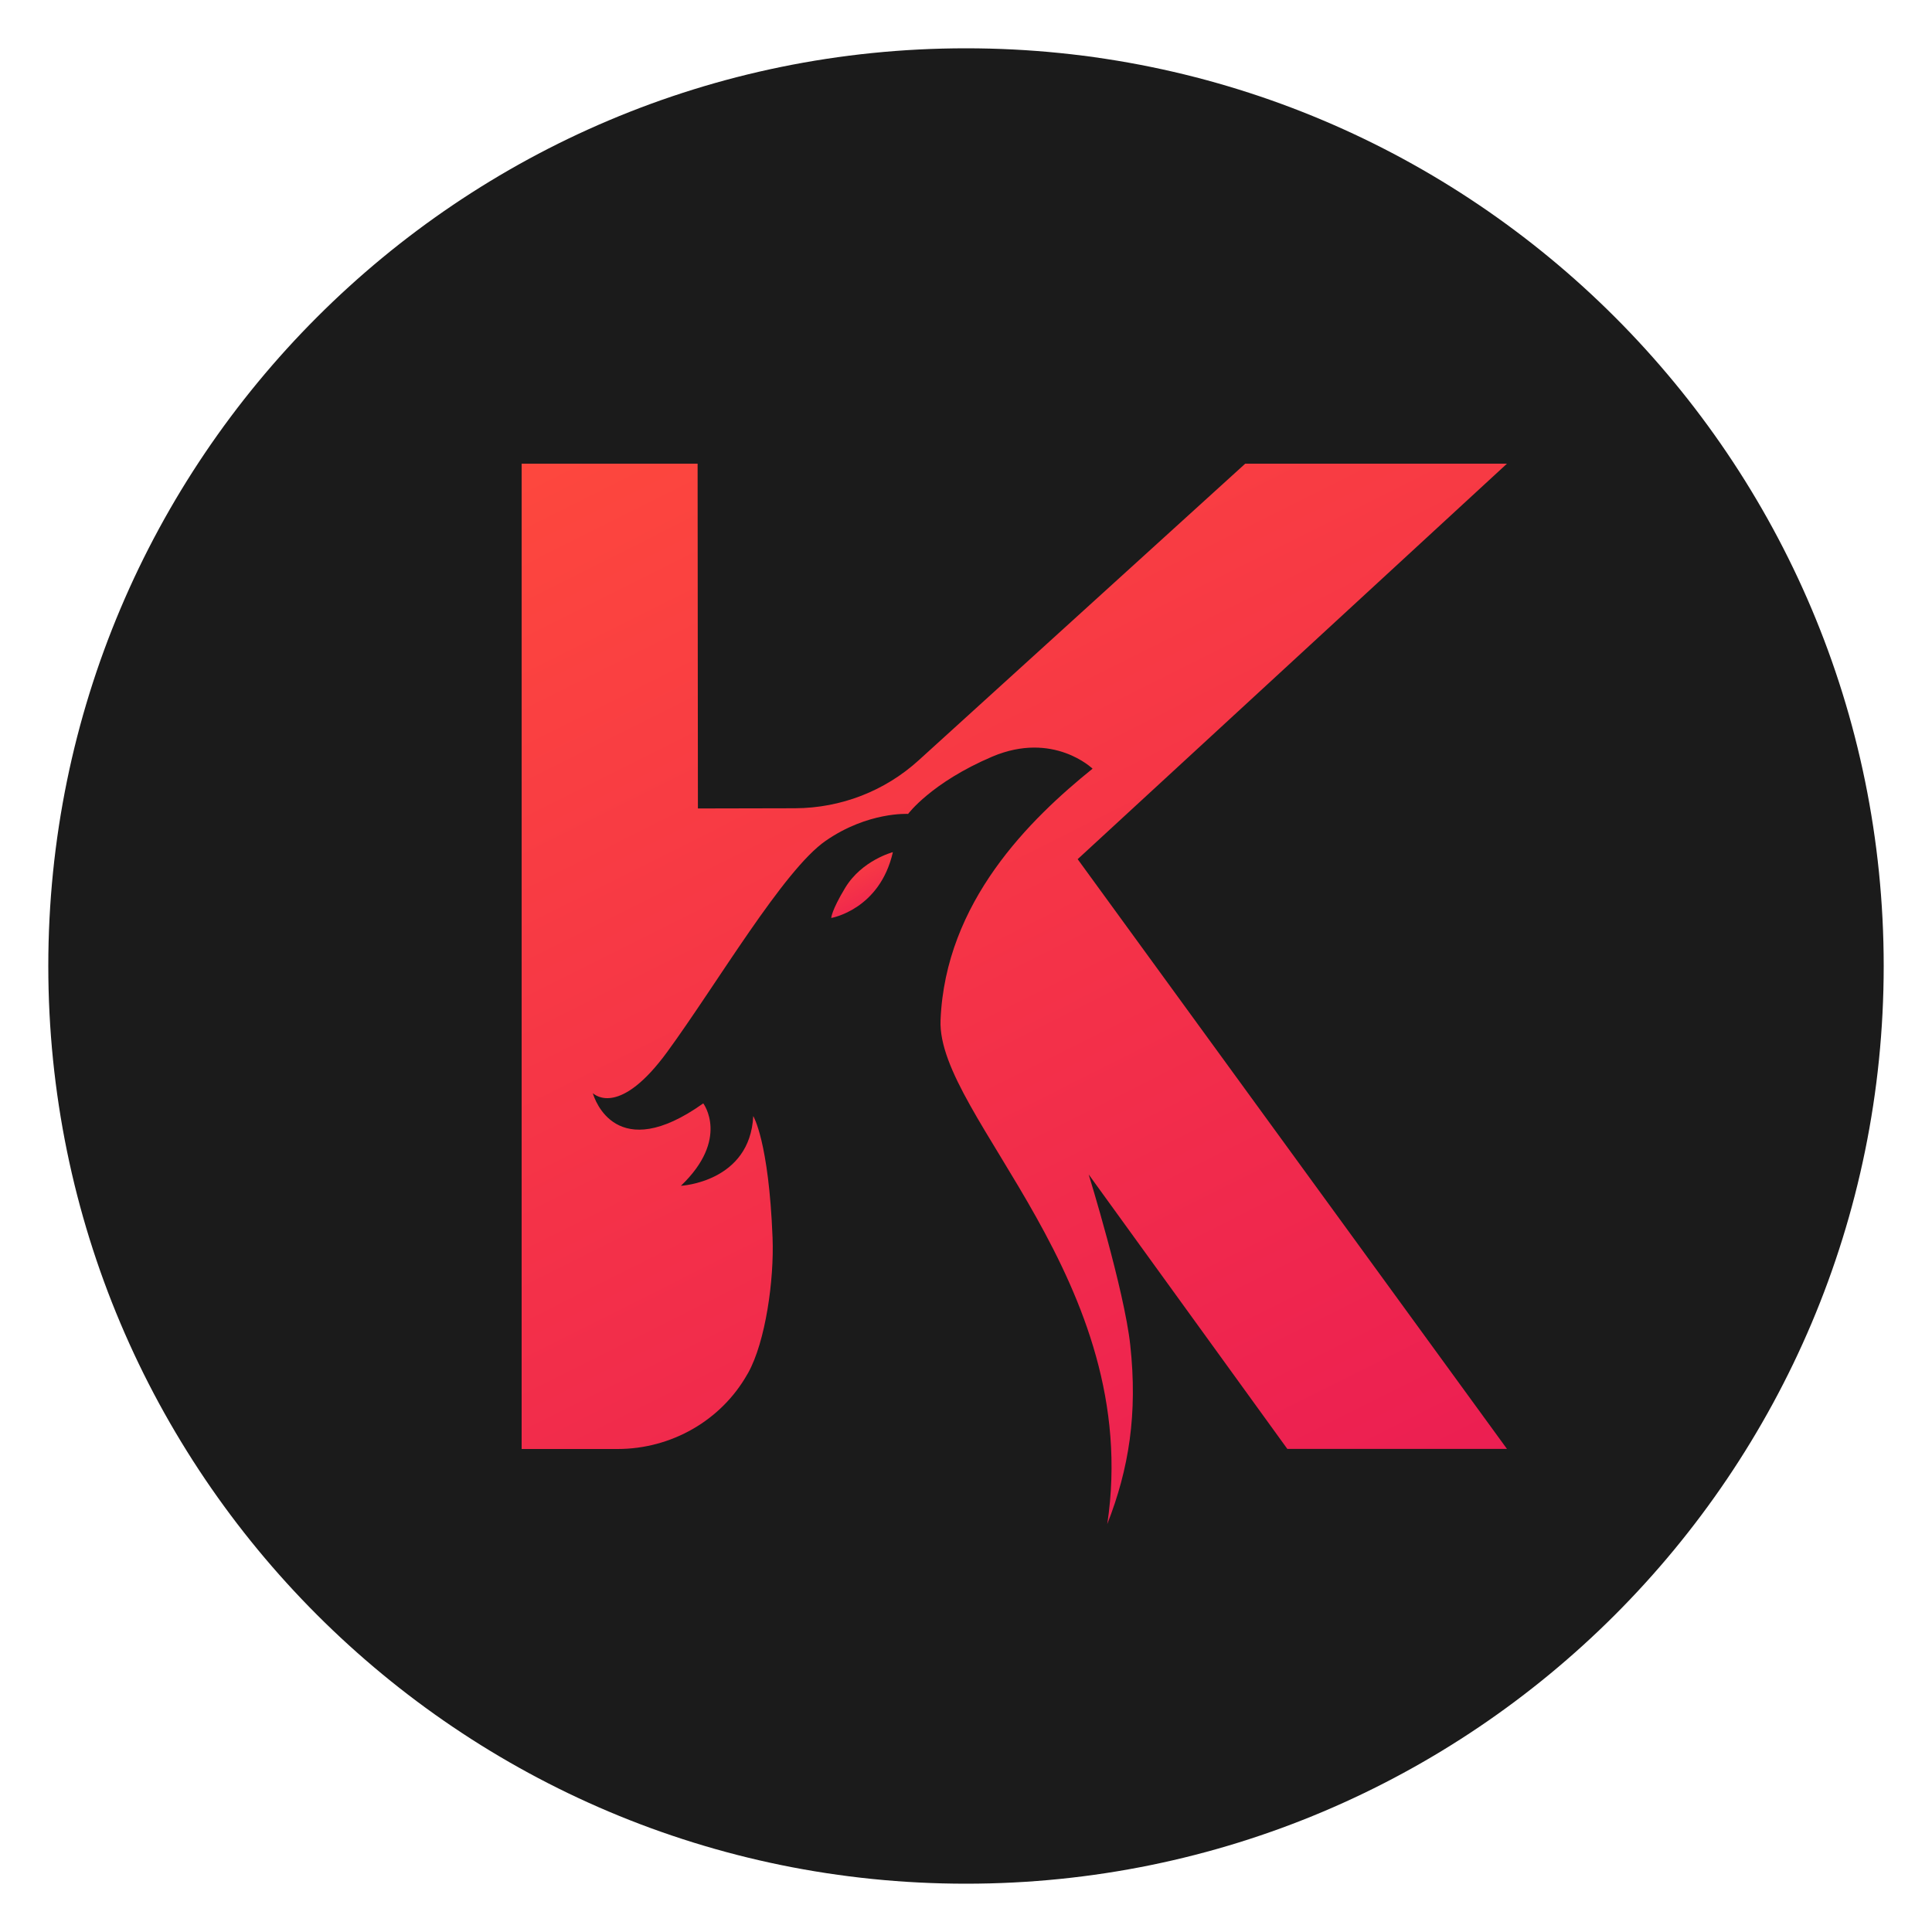
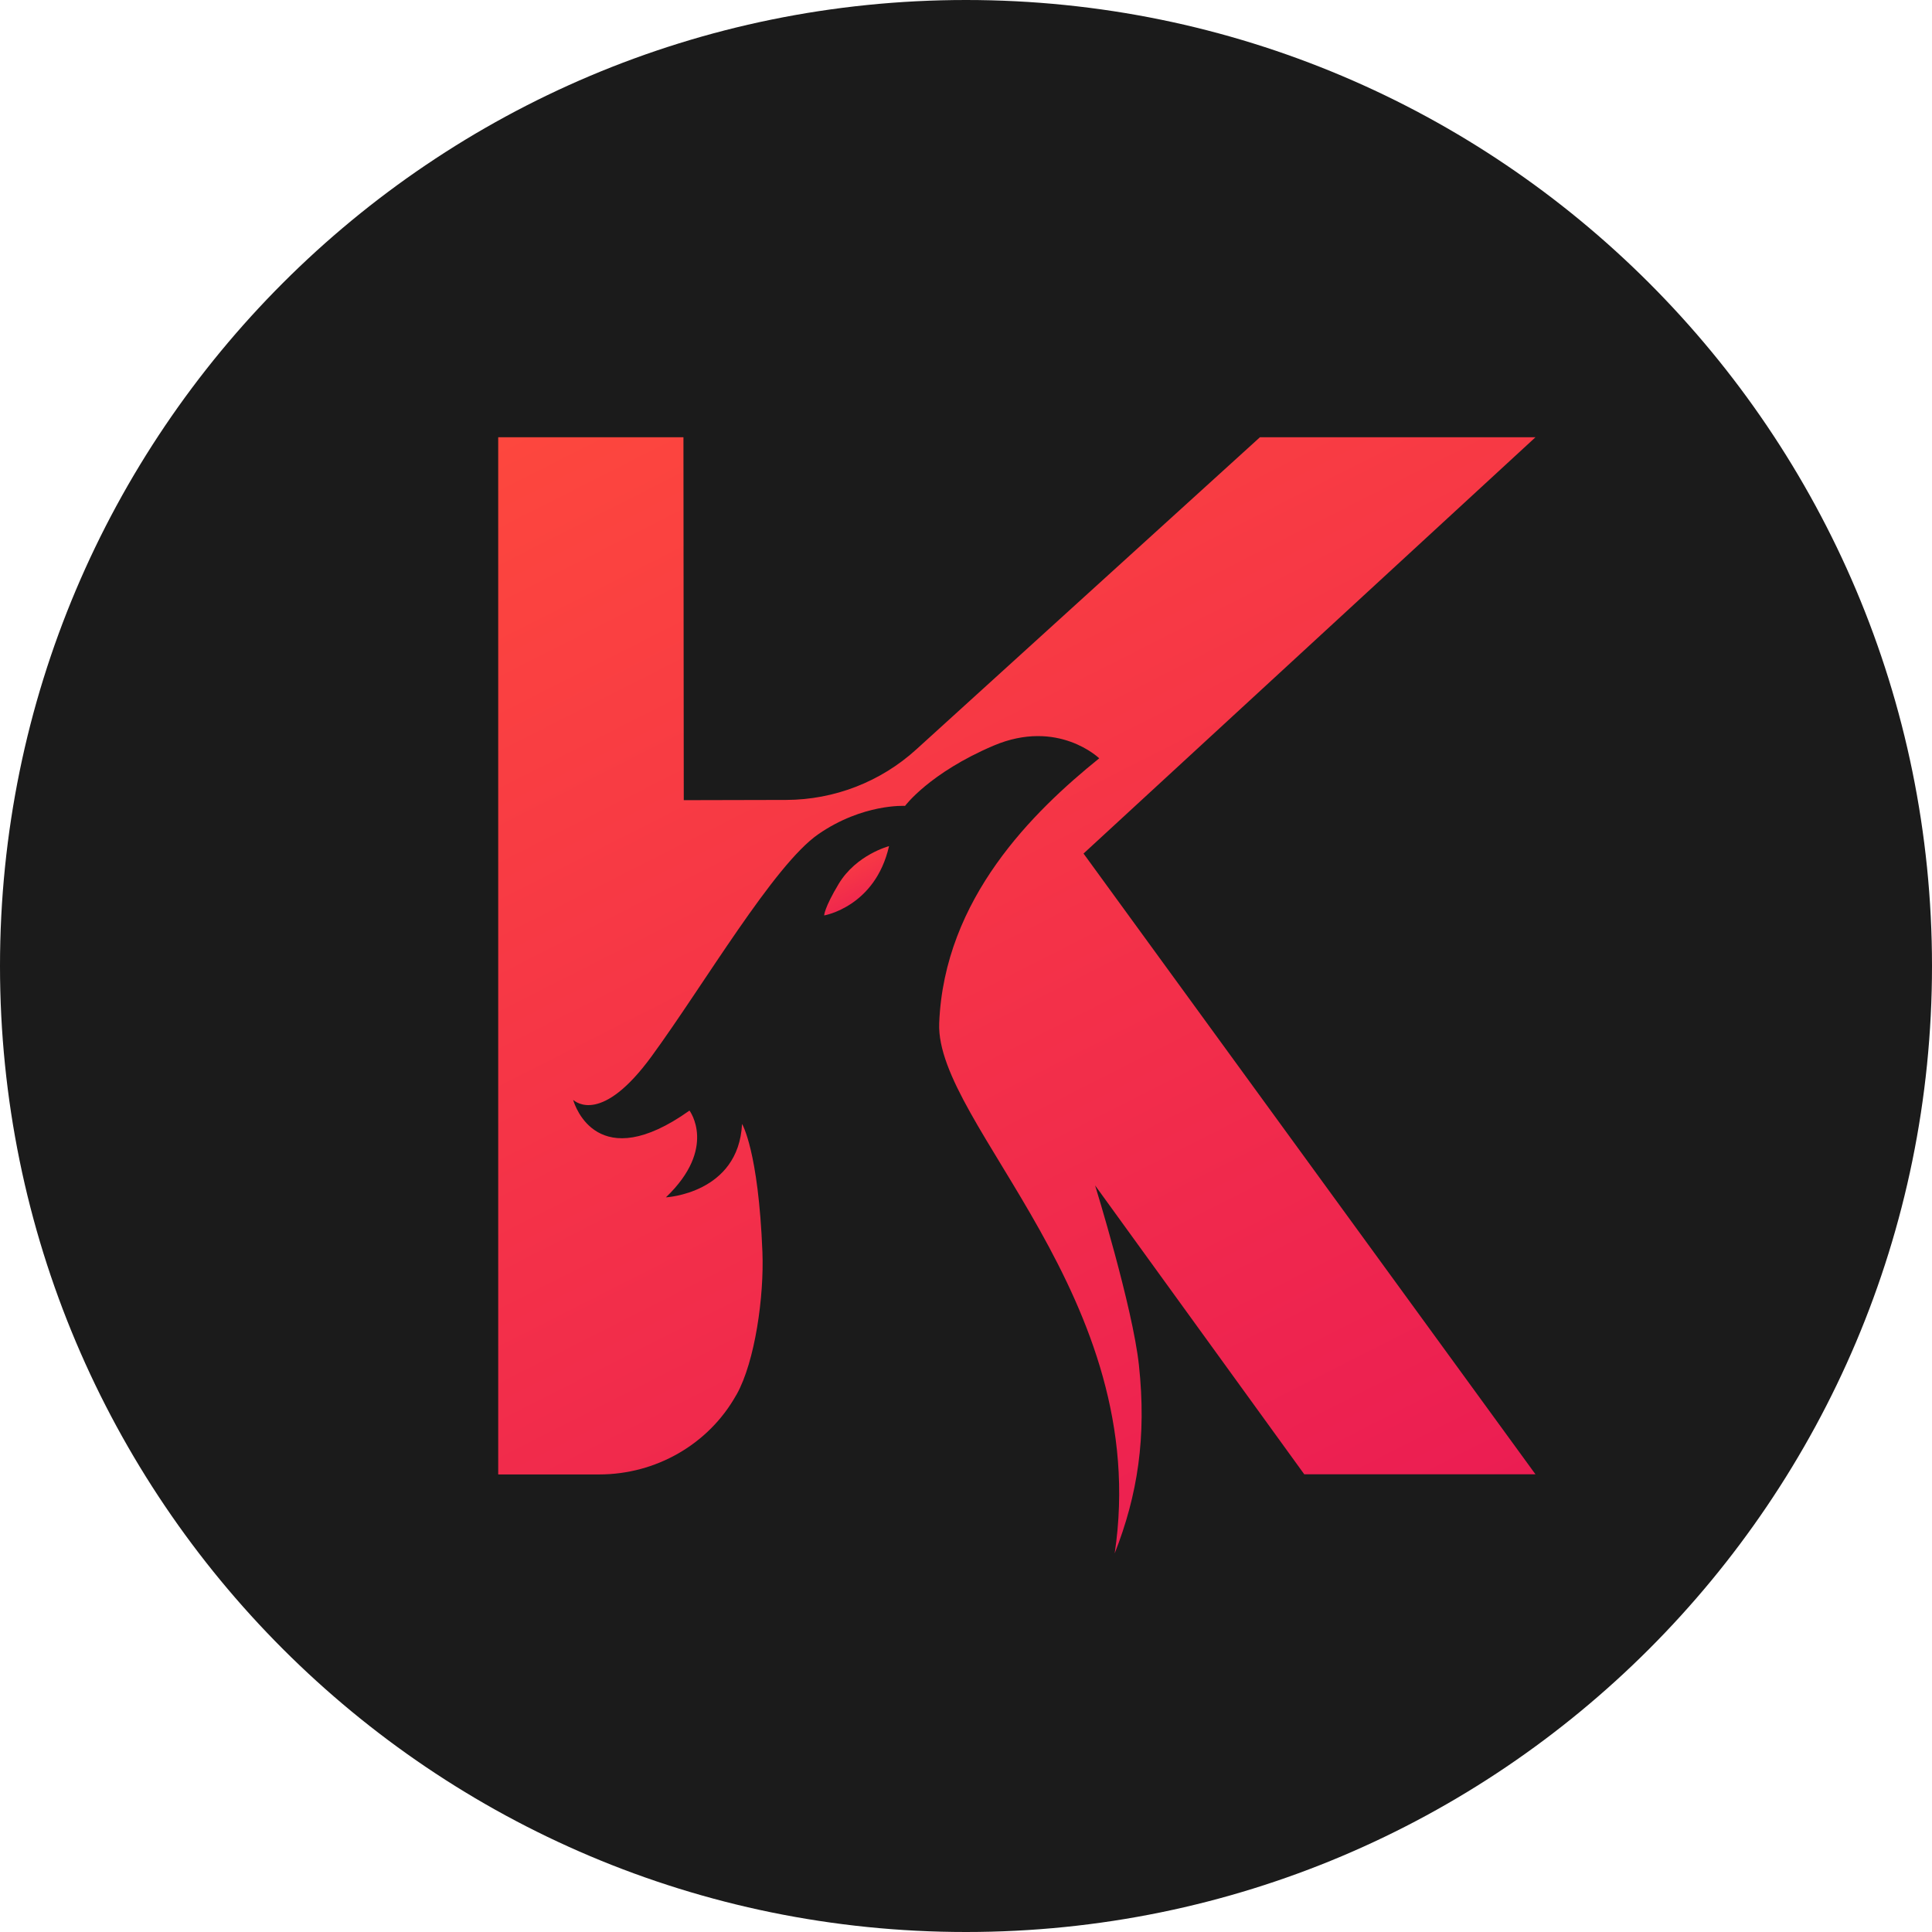
- <svg xmlns="http://www.w3.org/2000/svg" width="200" height="200" viewBox="0 0 200 200" fill="none">
-   <circle cx="100" cy="100" r="95" fill="#1B1B1B" />
-   <path d="M128.905 48L95.104 78.703C91.605 81.888 87.051 83.648 82.323 83.67L72.248 83.692L72.216 48H54V150H63.934C69.487 150 74.672 147.055 77.389 142.218C77.411 142.186 77.421 142.153 77.443 142.131C79.247 138.892 80.149 132.491 79.975 128.122C79.584 118.134 77.976 115.536 77.976 115.536C77.639 122.383 70.487 122.753 70.487 122.753C75.574 117.895 72.802 114.221 72.802 114.221C63.792 120.634 61.543 113.786 61.369 113.167C61.651 113.406 64.216 115.547 69.085 108.874C74.237 101.82 81.106 90.061 85.475 87.039C89.855 84.007 94.007 84.257 94.007 84.257C94.007 84.257 96.398 81.018 102.723 78.323C109.048 75.649 113.102 79.573 113.102 79.573C106.636 84.79 97.854 93.354 97.365 105.624C96.974 115.558 118.384 132.6 114.624 157.771C116.874 152.054 117.776 146.326 117.004 139.24C116.385 133.523 112.7 121.579 112.7 121.579L133.263 149.989H156L111.559 88.941L156 48H128.905Z" fill="url(#paint0_linear)" />
-   <path d="M87.486 91.919C86.051 94.299 86.051 95.028 86.051 95.028C86.051 95.028 91.072 94.18 92.431 88.213C92.442 88.213 89.225 89.039 87.486 91.919Z" fill="url(#paint1_linear)" />
+ <svg xmlns="http://www.w3.org/2000/svg" width="24px" height="24px" viewBox="0 0 24 24" version="1.1">
  <defs>
-     <linearGradient id="paint0_linear" x1="209.623" y1="191.383" x2="114.031" y2="0.573" gradientUnits="userSpaceOnUse">
-       <stop stop-color="#E40C5B" />
-       <stop offset="1" stop-color="#FF4C3B" />
+     <linearGradient x1="138.563%" y1="130.62%" x2="57.645%" y2="-43.206%" id="linearGradient-1">
+       <stop stop-color="#E40C5B" offset="0%" />
+       <stop stop-color="#FF4C3B" offset="100%" />
    </linearGradient>
-     <linearGradient id="paint1_linear" x1="95.785" y1="97.114" x2="89.877" y2="85.233" gradientUnits="userSpaceOnUse">
-       <stop stop-color="#E40C5B" />
-       <stop offset="1" stop-color="#FF4C3B" />
+     <linearGradient x1="139.902%" y1="130.62%" x2="58.742%" y2="-43.727%" id="linearGradient-2">
+       <stop stop-color="#E40C5B" offset="0%" />
+       <stop stop-color="#FF4C3B" offset="100%" />
    </linearGradient>
  </defs>
+   <g id="页面-1" stroke="none" stroke-width="1" fill="none" fill-rule="evenodd">
+     <g id="Project_Requests" transform="translate(-76, -1152)" fill-rule="nonzero">
+       <g id="Karura" transform="translate(76, 1152)">
+         <circle id="椭圆形" fill="#1B1B1B" cx="12" cy="12" r="12" />
+         <path d="M15.651,5.432 L11.382,9.31 C10.94,9.712 10.364,9.935 9.767,9.937 L8.494,9.94 L8.49,5.432 L6.189,5.432 L6.189,18.316 L7.444,18.316 C8.146,18.316 8.801,17.944 9.144,17.333 C9.147,17.329 9.148,17.325 9.151,17.322 C9.379,16.913 9.493,16.104 9.471,15.552 C9.421,14.291 9.218,13.962 9.218,13.962 C9.175,14.827 8.272,14.874 8.272,14.874 C8.915,14.26 8.565,13.796 8.565,13.796 C7.426,14.606 7.142,13.741 7.12,13.663 C7.156,13.693 7.48,13.964 8.095,13.121 C8.746,12.23 9.613,10.745 10.165,10.363 C10.719,9.98 11.243,10.011 11.243,10.011 C11.243,10.011 11.545,9.602 12.344,9.262 C13.143,8.924 13.655,9.42 13.655,9.42 C12.838,10.079 11.729,11.16 11.667,12.71 C11.618,13.965 14.322,16.118 13.847,19.297 C14.131,18.575 14.245,17.852 14.148,16.957 C14.07,16.234 13.604,14.726 13.604,14.726 L16.202,18.314 L19.074,18.314 L13.46,10.603 L19.074,5.432 L15.651,5.432 Z" id="路径" fill="url(#linearGradient-1)" />
+         <path d="M10.419,10.979 C10.238,11.28 10.238,11.372 10.238,11.372 C10.238,11.372 10.872,11.265 11.044,10.511 C11.045,10.511 10.639,10.615 10.419,10.979 Z" id="路径" fill="url(#linearGradient-2)" />
+       </g>
+     </g>
+   </g>
</svg>
